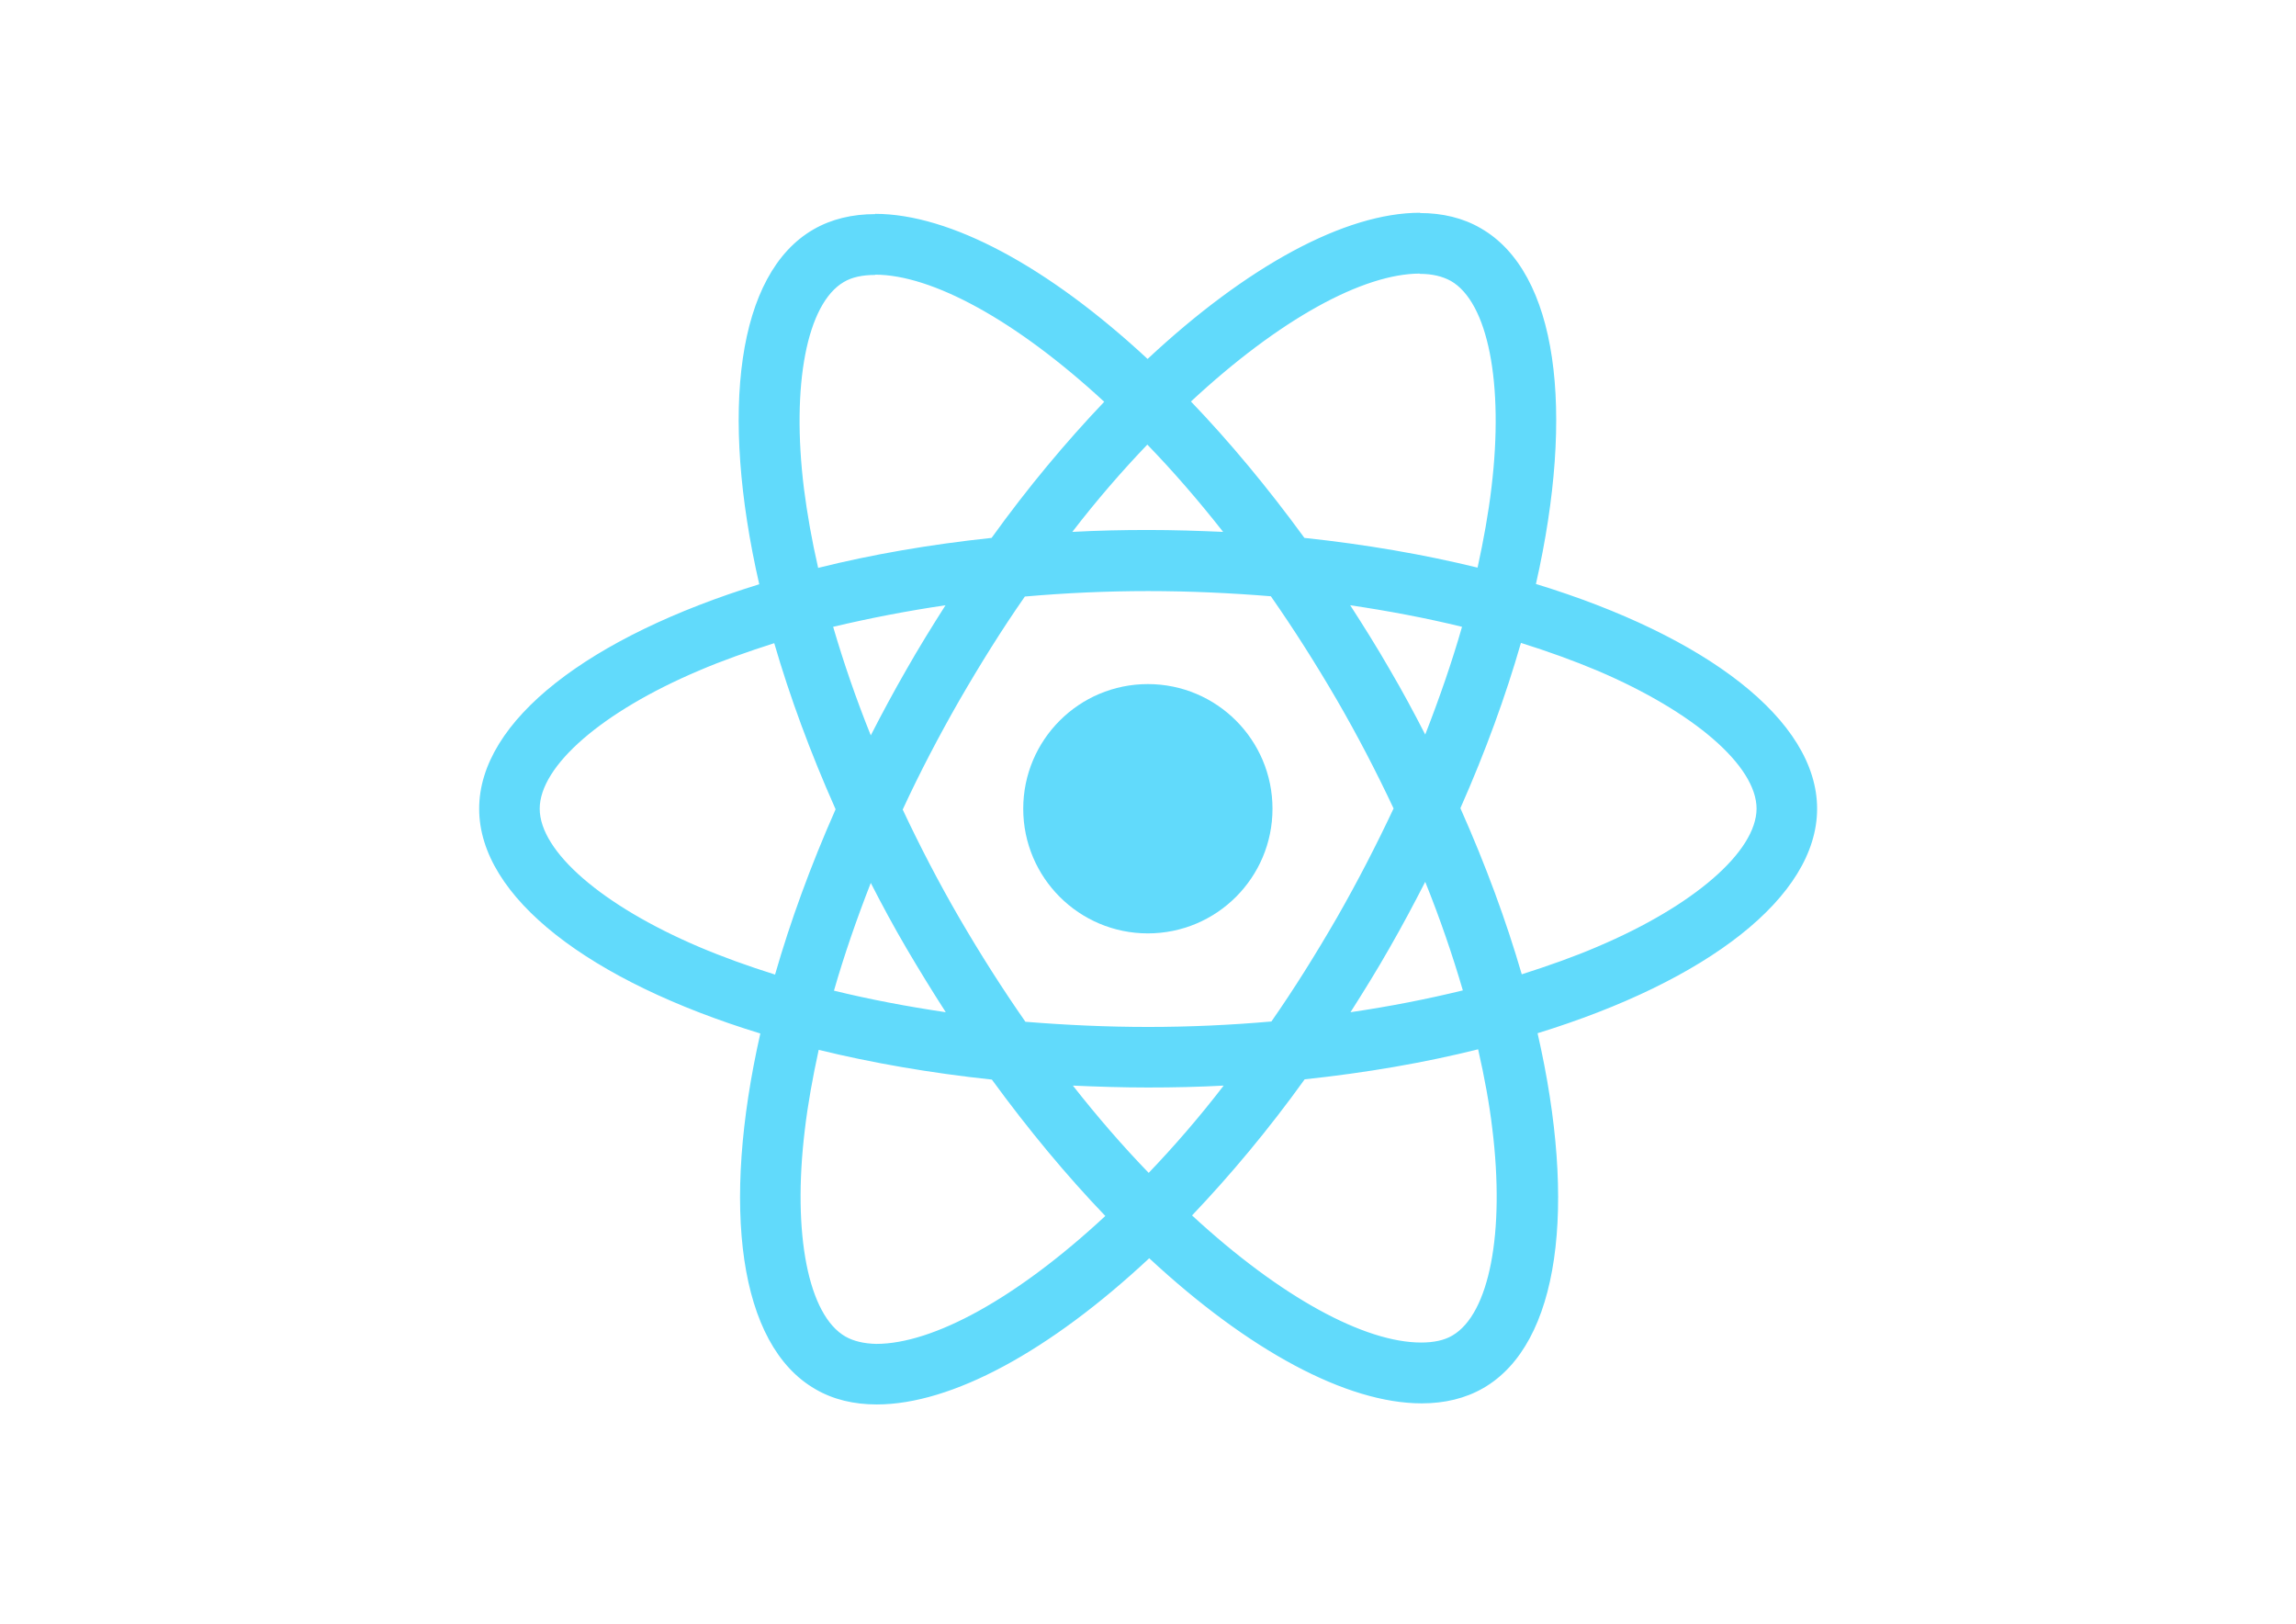
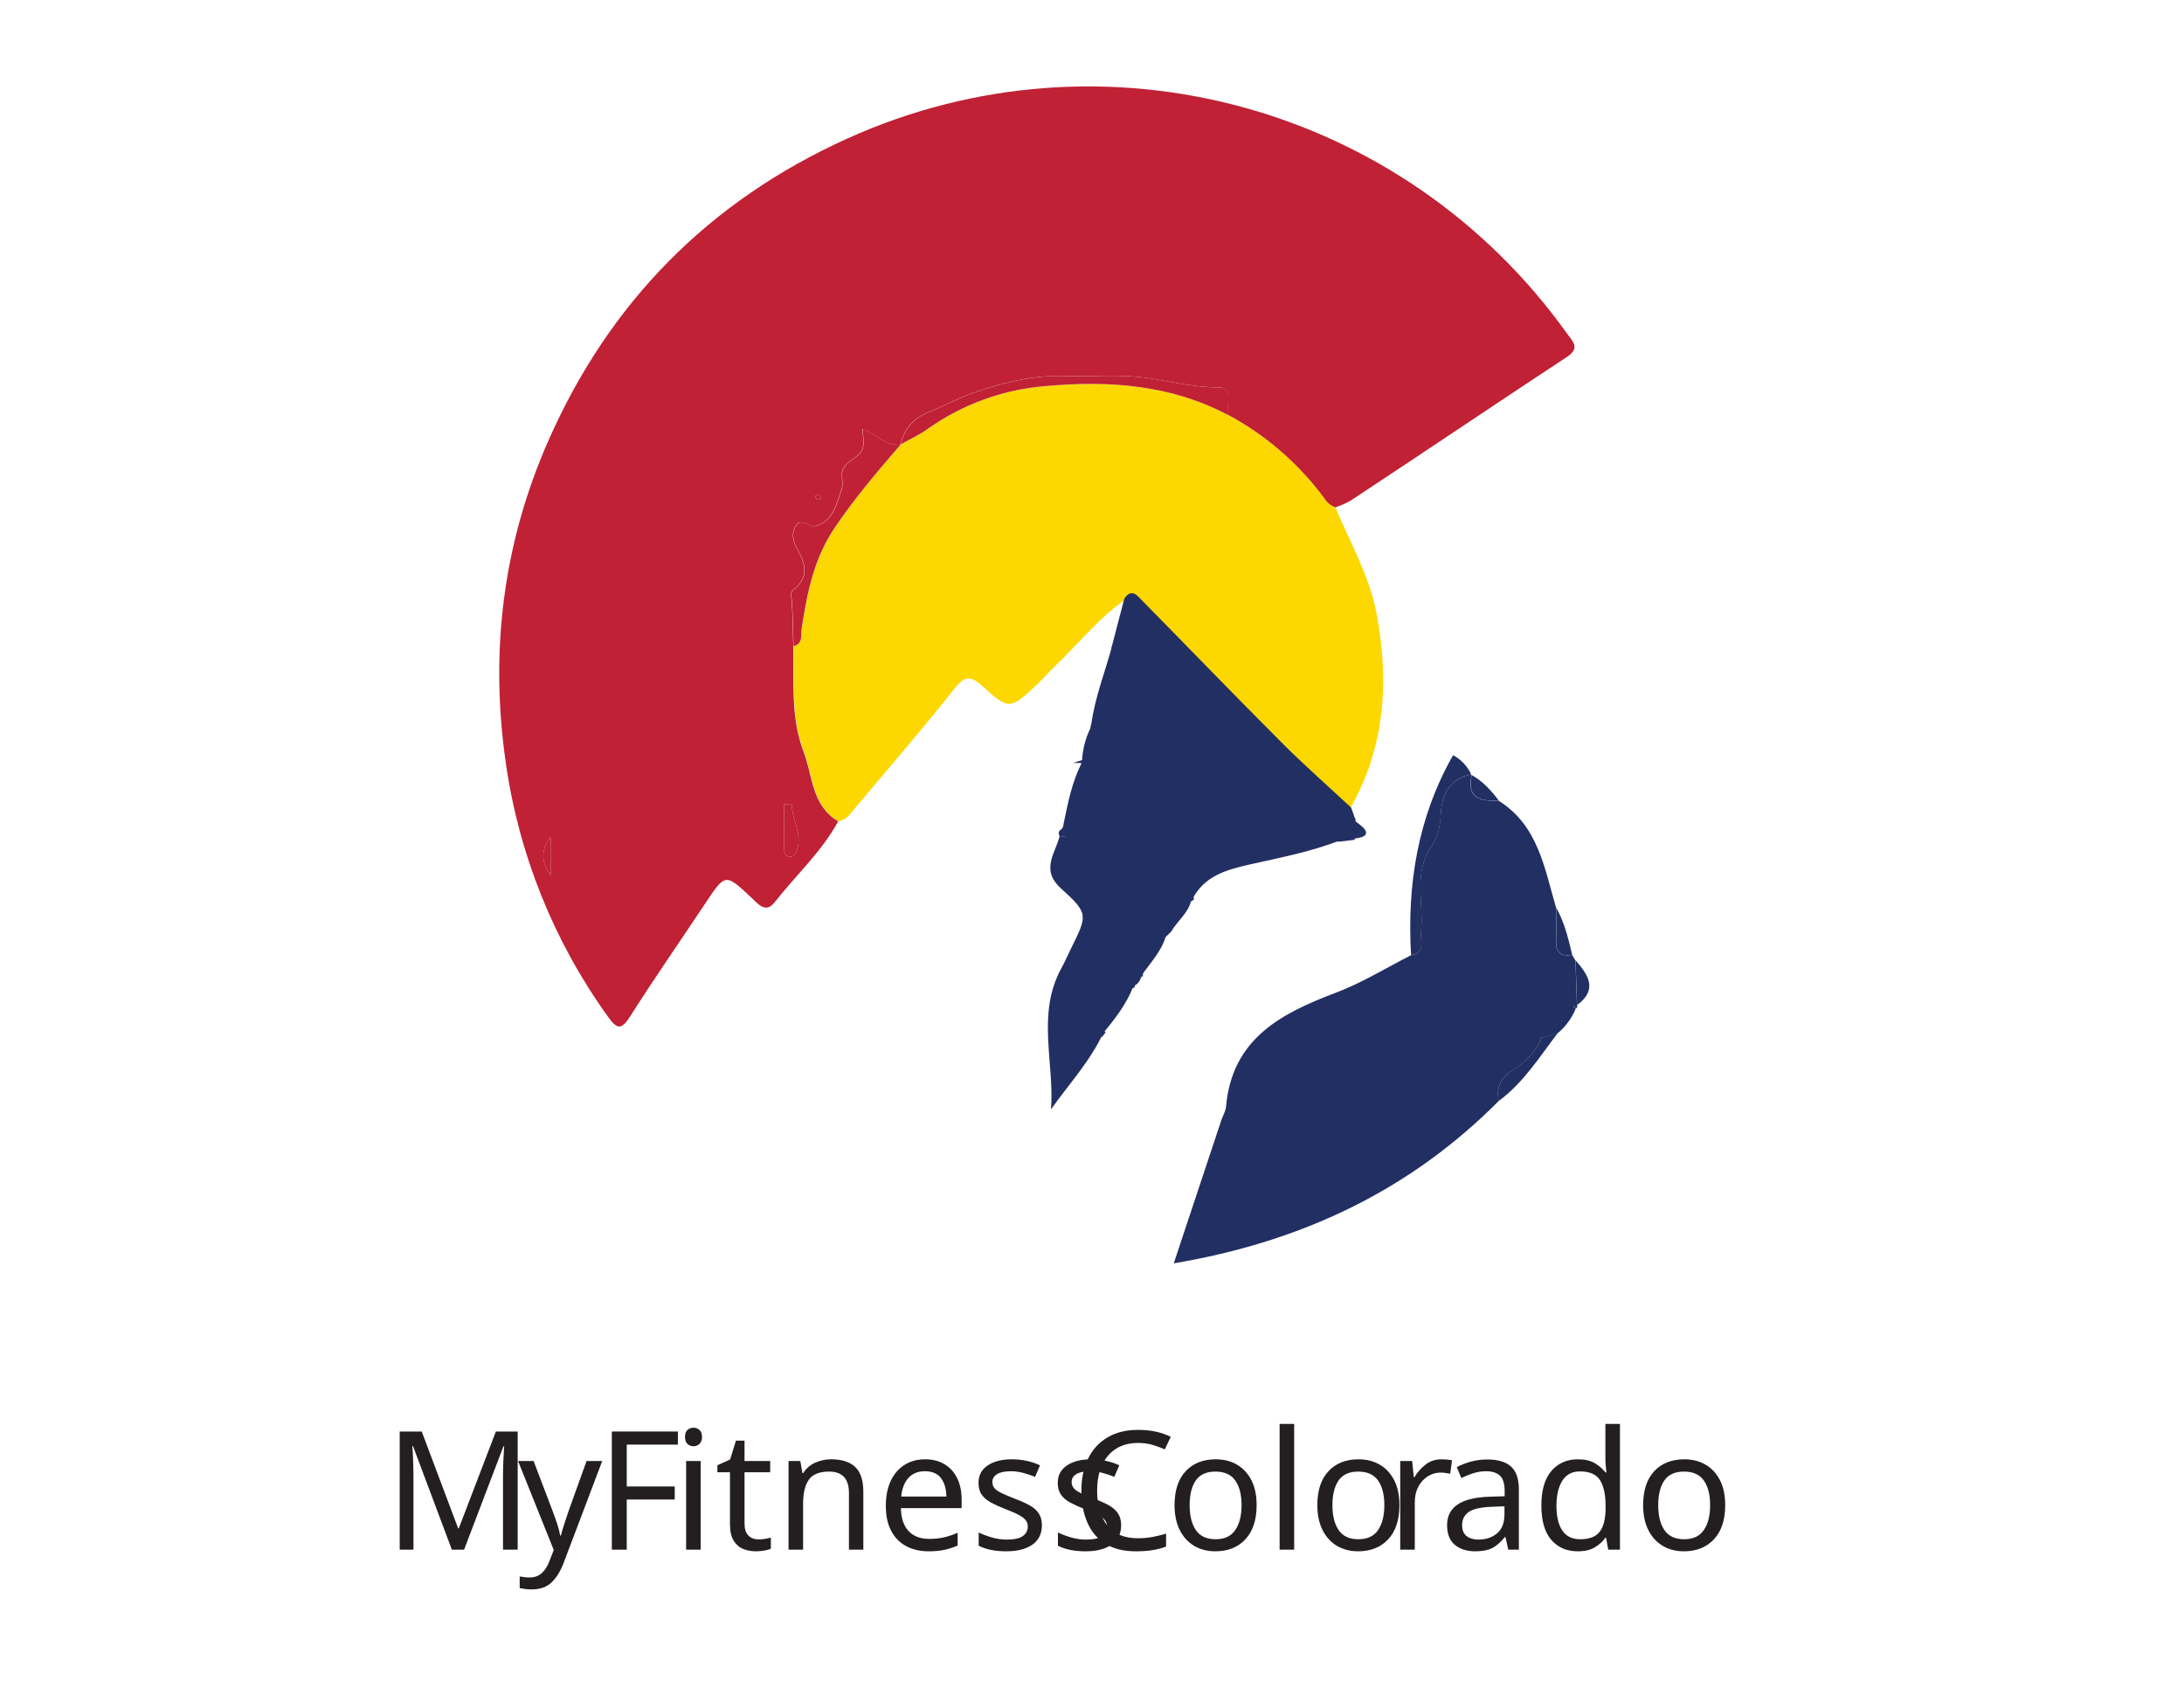
- <svg xmlns="http://www.w3.org/2000/svg" viewBox="0 0 841.9 595.3">
-   <g fill="#61DAFB">
-     <path d="M666.3 296.5c0-32.5-40.7-63.3-103.1-82.4 14.4-63.6 8-114.2-20.2-130.4-6.5-3.8-14.1-5.6-22.4-5.6v22.3c4.6 0 8.3.9 11.4 2.6 13.6 7.8 19.5 37.5 14.9 75.7-1.1 9.4-2.9 19.3-5.1 29.4-19.6-4.8-41-8.5-63.5-10.9-13.5-18.5-27.5-35.3-41.6-50 32.6-30.3 63.2-46.9 84-46.9V78c-27.5 0-63.5 19.6-99.9 53.6-36.4-33.8-72.4-53.2-99.9-53.2v22.3c20.7 0 51.4 16.5 84 46.6-14 14.7-28 31.4-41.3 49.9-22.6 2.4-44 6.1-63.6 11-2.3-10-4-19.7-5.2-29-4.7-38.2 1.1-67.9 14.6-75.8 3-1.8 6.9-2.6 11.5-2.6V78.5c-8.4 0-16 1.8-22.6 5.6-28.1 16.2-34.4 66.7-19.9 130.1-62.2 19.2-102.7 49.9-102.7 82.3 0 32.5 40.7 63.3 103.1 82.4-14.4 63.6-8 114.2 20.2 130.4 6.5 3.8 14.1 5.6 22.5 5.6 27.5 0 63.5-19.6 99.9-53.6 36.4 33.8 72.4 53.2 99.9 53.2 8.4 0 16-1.8 22.6-5.6 28.1-16.2 34.4-66.7 19.9-130.1 62-19.1 102.5-49.9 102.5-82.3zm-130.2-66.7c-3.7 12.9-8.3 26.2-13.5 39.5-4.1-8-8.4-16-13.1-24-4.6-8-9.5-15.8-14.4-23.4 14.2 2.1 27.9 4.7 41 7.9zm-45.8 106.5c-7.8 13.5-15.8 26.3-24.1 38.2-14.9 1.3-30 2-45.2 2-15.1 0-30.2-.7-45-1.9-8.3-11.9-16.4-24.6-24.2-38-7.6-13.1-14.5-26.4-20.8-39.8 6.2-13.4 13.2-26.8 20.7-39.9 7.8-13.5 15.8-26.3 24.1-38.2 14.9-1.3 30-2 45.2-2 15.1 0 30.2.7 45 1.9 8.3 11.9 16.4 24.6 24.2 38 7.6 13.1 14.5 26.4 20.8 39.8-6.3 13.4-13.2 26.8-20.7 39.9zm32.3-13c5.4 13.4 10 26.8 13.8 39.8-13.1 3.2-26.9 5.9-41.2 8 4.9-7.7 9.8-15.6 14.4-23.7 4.6-8 8.9-16.1 13-24.1zM421.2 430c-9.3-9.6-18.6-20.3-27.8-32 9 .4 18.2.7 27.5.7 9.4 0 18.7-.2 27.8-.7-9 11.7-18.3 22.4-27.5 32zm-74.4-58.9c-14.2-2.1-27.9-4.7-41-7.9 3.7-12.9 8.3-26.2 13.5-39.5 4.1 8 8.4 16 13.1 24 4.7 8 9.5 15.8 14.4 23.4zM420.7 163c9.3 9.6 18.6 20.3 27.8 32-9-.4-18.2-.7-27.5-.7-9.4 0-18.7.2-27.8.7 9-11.7 18.3-22.4 27.5-32zm-74 58.9c-4.9 7.7-9.8 15.6-14.4 23.7-4.6 8-8.9 16-13 24-5.4-13.4-10-26.8-13.8-39.8 13.1-3.1 26.9-5.8 41.2-7.9zm-90.5 125.2c-35.4-15.1-58.3-34.9-58.3-50.6 0-15.7 22.9-35.6 58.3-50.6 8.6-3.7 18-7 27.7-10.1 5.7 19.6 13.2 40 22.5 60.9-9.2 20.8-16.6 41.1-22.2 60.6-9.9-3.1-19.3-6.5-28-10.2zM310 490c-13.6-7.8-19.5-37.5-14.9-75.7 1.1-9.4 2.9-19.3 5.1-29.4 19.6 4.8 41 8.5 63.5 10.9 13.5 18.5 27.5 35.3 41.6 50-32.6 30.3-63.2 46.9-84 46.9-4.5-.1-8.3-1-11.3-2.7zm237.2-76.2c4.7 38.2-1.1 67.9-14.6 75.8-3 1.8-6.9 2.6-11.5 2.6-20.7 0-51.4-16.5-84-46.6 14-14.7 28-31.4 41.3-49.9 22.6-2.4 44-6.1 63.6-11 2.3 10.1 4.1 19.8 5.2 29.1zm38.5-66.7c-8.6 3.7-18 7-27.7 10.1-5.7-19.6-13.2-40-22.5-60.9 9.2-20.8 16.6-41.1 22.2-60.6 9.9 3.1 19.3 6.5 28.1 10.2 35.4 15.1 58.3 34.9 58.3 50.6-.1 15.7-23 35.6-58.4 50.6zM320.8 78.4z" />
-     <circle cx="420.9" cy="296.5" r="45.7" />
-     <path d="M520.5 78.1z" />
-   </g>
+ <svg xmlns="http://www.w3.org/2000/svg" id="Layer_1" data-name="Layer 1" viewBox="0 0 792 612">
+   <defs>
+     <style>.cls-1{fill:#c02134;}.cls-2{fill:#fcd800;}.cls-3,.cls-4{fill:#222f63;}.cls-4{stroke:#222f63;stroke-miterlimit:10;}.cls-5{fill:#568a9b;}.cls-6{fill:#658891;}.cls-7{font-size:60px;fill:#231f20;font-family:MyriadPro-Regular, Myriad Pro;}.cls-8{letter-spacing:0.01em;}.cls-9{letter-spacing:-0.03em;}.cls-10{letter-spacing:-0.01em;}.cls-11{letter-spacing:0em;}</style>
+   </defs>
+   <path class="cls-1" d="M568.31,121C509,38,400,8.28,307.19,50.27,257.16,72.9,220.9,109.63,198.76,160c-16.36,37.24-21.12,76.22-15.39,116.24a207.26,207.26,0,0,0,37,92.26c3.37,4.73,4.91,5.15,8.23-.09,8.73-13.76,18.05-27.14,27.07-40.71,7.36-11.07,7.33-11.11,16.77-2.26,2.53,2.37,5.2,5.91,8.53,1.66,7.66-9.79,17-18.25,23-29.31-9.65-5.66-9.2-16.47-12.55-25.22-4.72-12.3-3.52-25.41-3.74-38.28-.17-5.51-.24-11-.58-16.53-.09-1.43-.82-2.84.59-3.93,5.9-4.56,4.28-9.73,1.25-15-1.57-2.73-2-5.86-.34-8.27,1.94-2.85,4.91.54,6.53.24,6.79-1.27,8.05-7.8,10-13.27.56-1.56.21-3.46.14-5.21-.09-2.3,1.06-3.68,2.85-5,5.37-3.92,5.32-4,4.62-11.7,4.8,1.52,8.25,6.23,13.79,5.58l-.05-.05c1.72-5.87,4.15-9.33,11.08-12.09,4.6-1.84,9.49-4.53,14.8-6.41,11.09-3.92,22.12-6.7,33.94-6.32,8.41.28,16.88-.49,25.23.23,10.16.86,20,3.95,30.43,3.88,5.67,0,2.43,6.5,3.33,10a104.91,104.91,0,0,1,35,30.39,7.8,7.8,0,0,0,3.94,3.15,33.31,33.31,0,0,0,5.52-2.42C516,164.23,542,146.69,568.27,129.39,573.13,126.18,570.37,123.88,568.31,121ZM199.68,317.33c-3.27-4.53-3.81-8.94,0-13.76Zm87.44-25.87c0,5.56,3.79,10.51,2,16.38-.45,1.5-1.09,2.83-2.75,2.78-1.92-.06-2-1.76-2-3.17-.05-5.28,0-10.55,0-15.83Zm9.11-110.27c-.34-.16-.41-.91-.6-1.4.49-.19,1.1-.65,1.43-.5s.42.91.62,1.4C297.18,180.88,296.57,181.34,296.23,181.19Z" />
+   <path class="cls-2" d="M445.36,150.5a104.91,104.91,0,0,1,35,30.39,7.8,7.8,0,0,0,3.94,3.15c5.3,12.71,12.34,24.76,14.92,38.53,4.59,24.56,3.09,48.28-9.56,70.53-8.42-7.83-17.08-15.45-25.21-23.6-17-17.05-33.76-34.4-50.67-51.57-1.47-1.49-3.22-4.08-5.49-.68-10,6.9-17.49,16.54-26.24,24.82-2.08,2-3.9,4.21-6,6.15-9.92,9.18-10.09,9.32-20.07.33-4.36-3.93-6.43-3.21-10,1.35-12.17,15.33-25,30.11-37.61,45.14a6.68,6.68,0,0,1-4.24,2.76c-9.65-5.65-9.2-16.46-12.55-25.21-4.72-12.3-3.52-25.41-3.74-38.28,3.56-1,2.57-4,2.95-6.43,2-12.82,4.29-25.07,12-36.54,7.26-10.76,15.51-20.42,23.88-30.12l-.06-.05c3.27-1.84,6.74-3.4,9.77-5.57A86,86,0,0,1,379.56,140C402.29,138,424.63,139.5,445.36,150.5Z" />
+   <path class="cls-3" d="M543.46,399.24c-32.22,32.4-71.33,51-117.81,58.84,6-18.08,11.61-35,17.24-51.87.55-1.65,1.56-3.25,1.71-4.92,2.16-24.49,19.7-33.75,39.71-41.29,9.49-3.57,18.26-9,27.36-13.63,5.51-.84,3.27-5.2,3.61-8.25,1.15-10.42-2.94-21.53,3.75-31.16,2.62-3.77,3.2-7.61,3.44-12,.38-7,3.32-12.59,11-14.14,0,0,.21.25.2.25-2,8.68,3.53,9.45,9.87,9.31,14.26,9,16.53,24.35,20.73,38.7,0,4,.15,8.06,0,12.08-.17,4.28,1.85,5.72,5.82,5.09l1.22,2q.27,8.13.55,16.27l.08.07-1.37.14.82,1.06a23,23,0,0,1-6.56,8.9l-5.78,1.58-.75-.4.73.42c-2,5.08-6.05,8.9-10.26,11.57C544,390.82,542.63,394.19,543.46,399.24Z" />
+   <path class="cls-4" d="M477.07,289.42c-10-11.3-21.29-21.49-31.79-32.38q-11.07-11.48-21.73-23.34c-1.79-2-6.05-3.72-9.11-5.84-1.91-1.32-5.39-.84-5.79,3-.33,3.13-2.34,3.68-4.9,3.62-2.54,9.29-6.12,18.3-7.47,27.9-1.79,4.46,4.3,11.15-3.92,13.78l.18,0c1,8.84-.59,16.9-6.29,23.75a7.21,7.21,0,0,1,.52,2.93c1.72.48,2.68,1.47.75,4.22-4.35,6.19-.69,11.19,2.78,15.61,7.67,9.78,6.71,13.28.88,23.94-6.08,11.12-10.8,23.46-8.78,36.93.33,2.18,1.1,4,3.42,4.48,3.17.67,3.59-2.2,4.87-4,2.6-3.64,1-11.46,9.29-9.45.24-7.87,1.79-14.89,11-16.91,0,0,.05-.14.05-.14-1-2.79.3-3.87,2.92-3.94.57-7.46-2.54-16.21,9.16-19.12,2.8-.7,2.41-8.91,8.88-8.22l.45-.35c-3.24-8.76.46-12.64,11.08-14.65,8.75-1.66,17.65-2.86,26.23-5.93,4.88-1.74,10.81-.55,16.27-.67l4.76-.58c.05-2.25.11-4.5.16-6.76C483.65,299.32,481.14,294,477.07,289.42Zm-90.29,10.5c1.75,0,1.75,0,1.75,1.75Zm44.79-41.19c-2.56.09-3.68-1.27-3.51-3.72.14-2.11,1.5-2.92,3.48-2.87s3.08,1.21,3.1,3.26S433.68,258.65,431.57,258.73Zm28,28c-2.55.09-3.68-1.27-3.51-3.72.14-2.11,1.5-2.92,3.48-2.87s3.08,1.21,3.1,3.26S461.68,286.65,459.57,286.73Z" />
+   <path class="cls-4" d="M386.78,299.92l1.75,1.75C388.53,299.92,388.53,299.92,386.78,299.92Z" />
+   <path class="cls-4" d="M385.17,301.16l-.14.07v1.27a14.08,14.08,0,0,1,1.74.35,7.21,7.21,0,0,0-.52-2.93C385.9,300.34,385.55,300.75,385.17,301.16Z" />
+   <path class="cls-4" d="M414.05,353.6H414a.07.07,0,0,1,0,0Z" />
+   <path class="cls-4" d="M400.05,374.6H400v.07Z" />
+   <path class="cls-4" d="M384.45,302.42l.58.08v-1.27A1,1,0,0,0,384.45,302.42Z" />
+   <path class="cls-4" d="M491,297.27v.05H491Z" />
+   <path class="cls-4" d="M491,297.31c-7.37,2-9.88-3.29-14-7.89-10-11.3-21.29-21.49-31.79-32.38q-11.07-11.48-21.73-23.34c-1.79-2-6.05-3.72-9.11-5.84-1.91-1.32-5.39-.84-5.79,3-.33,3.13-2.34,3.68-4.9,3.62l4.5-17.21c2.27-3.4,4-.81,5.49.68,16.91,17.17,33.64,34.52,50.67,51.57,8.13,8.15,16.79,15.77,25.21,23.6C490.09,294.48,490.56,295.9,491,297.31Z" />
+   <path class="cls-3" d="M386.78,303.42c0-.19,0-.38,0-.57a14.08,14.08,0,0,0-1.74-.35v.92Z" />
+   <path class="cls-3" d="M400.05,374.6c-8.38-2.07-6.76,5.79-9.36,9.44-1.28,1.79-1.7,4.66-4.87,4-2.32-.49-3.09-2.3-3.42-4.48-2-13.47,2.7-25.81,8.78-36.93C397,336,398,332.46,390.3,322.68c-3.47-4.42-7.13-9.42-2.78-15.61,1.93-2.75,1-3.74-.75-4.22,0,.19,0,.38,0,.57H385v-.92l-.58-.08c-1.22,6.54-7.49,12.61.31,19.69,10.1,9.17,9.68,9.63,3.55,22.05-1.16,2.35-2.19,4.76-3.44,7-9,16.57-2.45,34-3.7,51.08C387.77,392.89,395.39,384.72,400.05,374.6Z" />
+   <path class="cls-3" d="M533.51,280.79c-7.72,1.55-10.66,7.18-11,14.14-.24,4.42-.82,8.26-3.44,12-6.69,9.63-2.6,20.74-3.75,31.16-.34,3.05,1.9,7.41-3.61,8.25-1.51-25.49,2.38-49.89,15.23-72.51A14.77,14.77,0,0,1,533.51,280.79Z" />
+   <path class="cls-3" d="M432.47,325.91c-3.24-8.76.46-12.64,11.08-14.65,8.75-1.66,17.65-2.86,26.23-5.93,4.88-1.74,10.81-.55,16.27-.67-10.72,4.26-22.05,6.34-33.23,8.88C444.55,315.43,436.76,317.67,432.47,325.91Z" />
+   <path class="cls-3" d="M414,353.65c.6-7.48-2.55-16.26,9.17-19.17,2.8-.7,2.41-8.91,8.88-8.22-1,4.78-5.11,7.59-7.35,11.57l-2,1.92C421,345.17,417.11,349.17,414,353.65Z" />
+   <path class="cls-3" d="M543.46,399.24c-.83-5.05.56-8.42,5.35-11.45,4.21-2.67,8.23-6.49,10.26-11.57l0,0,5.78-1.58C558.25,383.28,552.43,392.63,543.46,399.24Z" />
+   <path class="cls-3" d="M386.25,299.92a6,6,0,0,0-.6-1l-.48,2.26C385.55,300.75,385.9,300.34,386.25,299.92Z" />
+   <path class="cls-3" d="M392.54,276.17c-3.82,7.13-5.26,15-6.89,22.73a6,6,0,0,1,.6,1C392,293.07,393.57,285,392.54,276.17Z" />
+   <path class="cls-3" d="M400,374.66c.24-7.89,1.77-15,11-17C408.49,364.1,404.33,369.44,400,374.66Z" />
+   <path class="cls-3" d="M570.13,346.22c-4,.63-6-.81-5.82-5.09.15-4,0-8.05,0-12.08C567.33,334.41,568.74,340.31,570.13,346.22Z" />
+   <path class="cls-3" d="M571.9,364.45q-.27-8.15-.55-16.27C575.9,353.45,579.59,358.76,571.9,364.45Z" />
+   <path class="cls-3" d="M543.58,290.35c-6.34.14-11.83-.63-9.87-9.31C537.79,283.31,540.81,286.7,543.58,290.35Z" />
+   <path class="cls-3" d="M396.28,262.36c-1.79,4.46,4.3,11.15-3.92,13.78A31,31,0,0,1,396.28,262.36Z" />
+   <path class="cls-3" d="M490.81,304.08c.05-2.27.11-4.54.16-6.81,1.57,1.5,4.18,2.86,4.4,4.54S492.71,303.89,490.81,304.08Z" />
+   <path class="cls-3" d="M411.06,357.54c-1-2.82.32-3.9,3-3.94C413.57,355.3,412.85,356.83,411.06,357.54Z" />
+   <path class="cls-5" d="M422.65,339.75l2-1.92Z" />
+   <path class="cls-3" d="M571.43,365.72l-.82-1.06,1.37-.14A1.08,1.08,0,0,1,571.43,365.72Z" />
+   <path class="cls-1" d="M445.36,150.5c-20.73-11-43.07-12.55-65.8-10.54a86,86,0,0,0-43.25,15.64c-3,2.17-6.5,3.73-9.77,5.57,1.73-5.87,4.16-9.33,11.09-12.09,4.6-1.84,9.49-4.53,14.8-6.41,11.09-3.92,22.12-6.7,33.94-6.32,8.41.28,16.88-.49,25.23.23,10.16.86,20,3.95,30.43,3.88C447.7,140.42,444.46,147,445.36,150.5Z" />
+   <path class="cls-1" d="M326.6,161.22c-8.37,9.7-16.62,19.36-23.88,30.12-7.72,11.47-10,23.72-12,36.54-.38,2.47.61,5.46-2.95,6.43-.17-5.51-.24-11-.58-16.53-.09-1.43-.82-2.84.59-3.93,5.9-4.56,4.28-9.73,1.25-15-1.57-2.73-2-5.86-.34-8.27,1.94-2.85,4.91.54,6.53.24,6.79-1.27,8.05-7.8,10-13.27.56-1.56.21-3.46.14-5.21-.09-2.3,1.06-3.68,2.85-5,5.37-3.92,5.32-4,4.62-11.7C317.61,157.16,321.06,161.87,326.6,161.22Z" />
+   <path class="cls-1" d="M287.12,291.46c0,5.56,3.79,10.51,2,16.38-.45,1.5-1.09,2.83-2.75,2.78-1.92-.06-2-1.76-2-3.17-.05-5.28,0-10.55,0-15.83Z" />
+   <path class="cls-1" d="M199.68,317.33c-3.27-4.53-3.81-8.94,0-13.76Z" />
+   <path class="cls-1" d="M297.68,180.69c-.5.19-1.11.65-1.45.5s-.41-.91-.6-1.4c.49-.19,1.1-.65,1.43-.5S297.48,180.2,297.68,180.69Z" />
+   <path class="cls-6" d="M559.07,376.22l-.73-.42.75.4Z" />
+   <path class="cls-3" d="M434.64,255.4c0,2-1,3.25-3.07,3.33-2.55.09-3.68-1.27-3.51-3.72.14-2.11,1.5-2.92,3.48-2.87S434.62,253.35,434.64,255.4Z" />
+   <path class="cls-3" d="M462.64,283.4c0,2-1,3.25-3.07,3.33-2.55.09-3.68-1.27-3.51-3.72.14-2.11,1.5-2.92,3.48-2.87S462.62,281.35,462.64,283.4Z" />
+   <text class="cls-7" transform="translate(139.14 561.9)">
+     <tspan class="cls-8">M</tspan>
+     <tspan x="48.66" y="0">y</tspan>
+     <tspan class="cls-9" x="76.92" y="0">F</tspan>
+     <tspan x="104.58" y="0">itness</tspan>
+     <tspan class="cls-10" x="249.36" y="0">C</tspan>
+     <tspan x="283.5" y="0">olo</tspan>
+     <tspan class="cls-11" x="363.54" y="0">r</tspan>
+     <tspan x="382.86" y="0">ado</tspan>
+   </text>
</svg>
